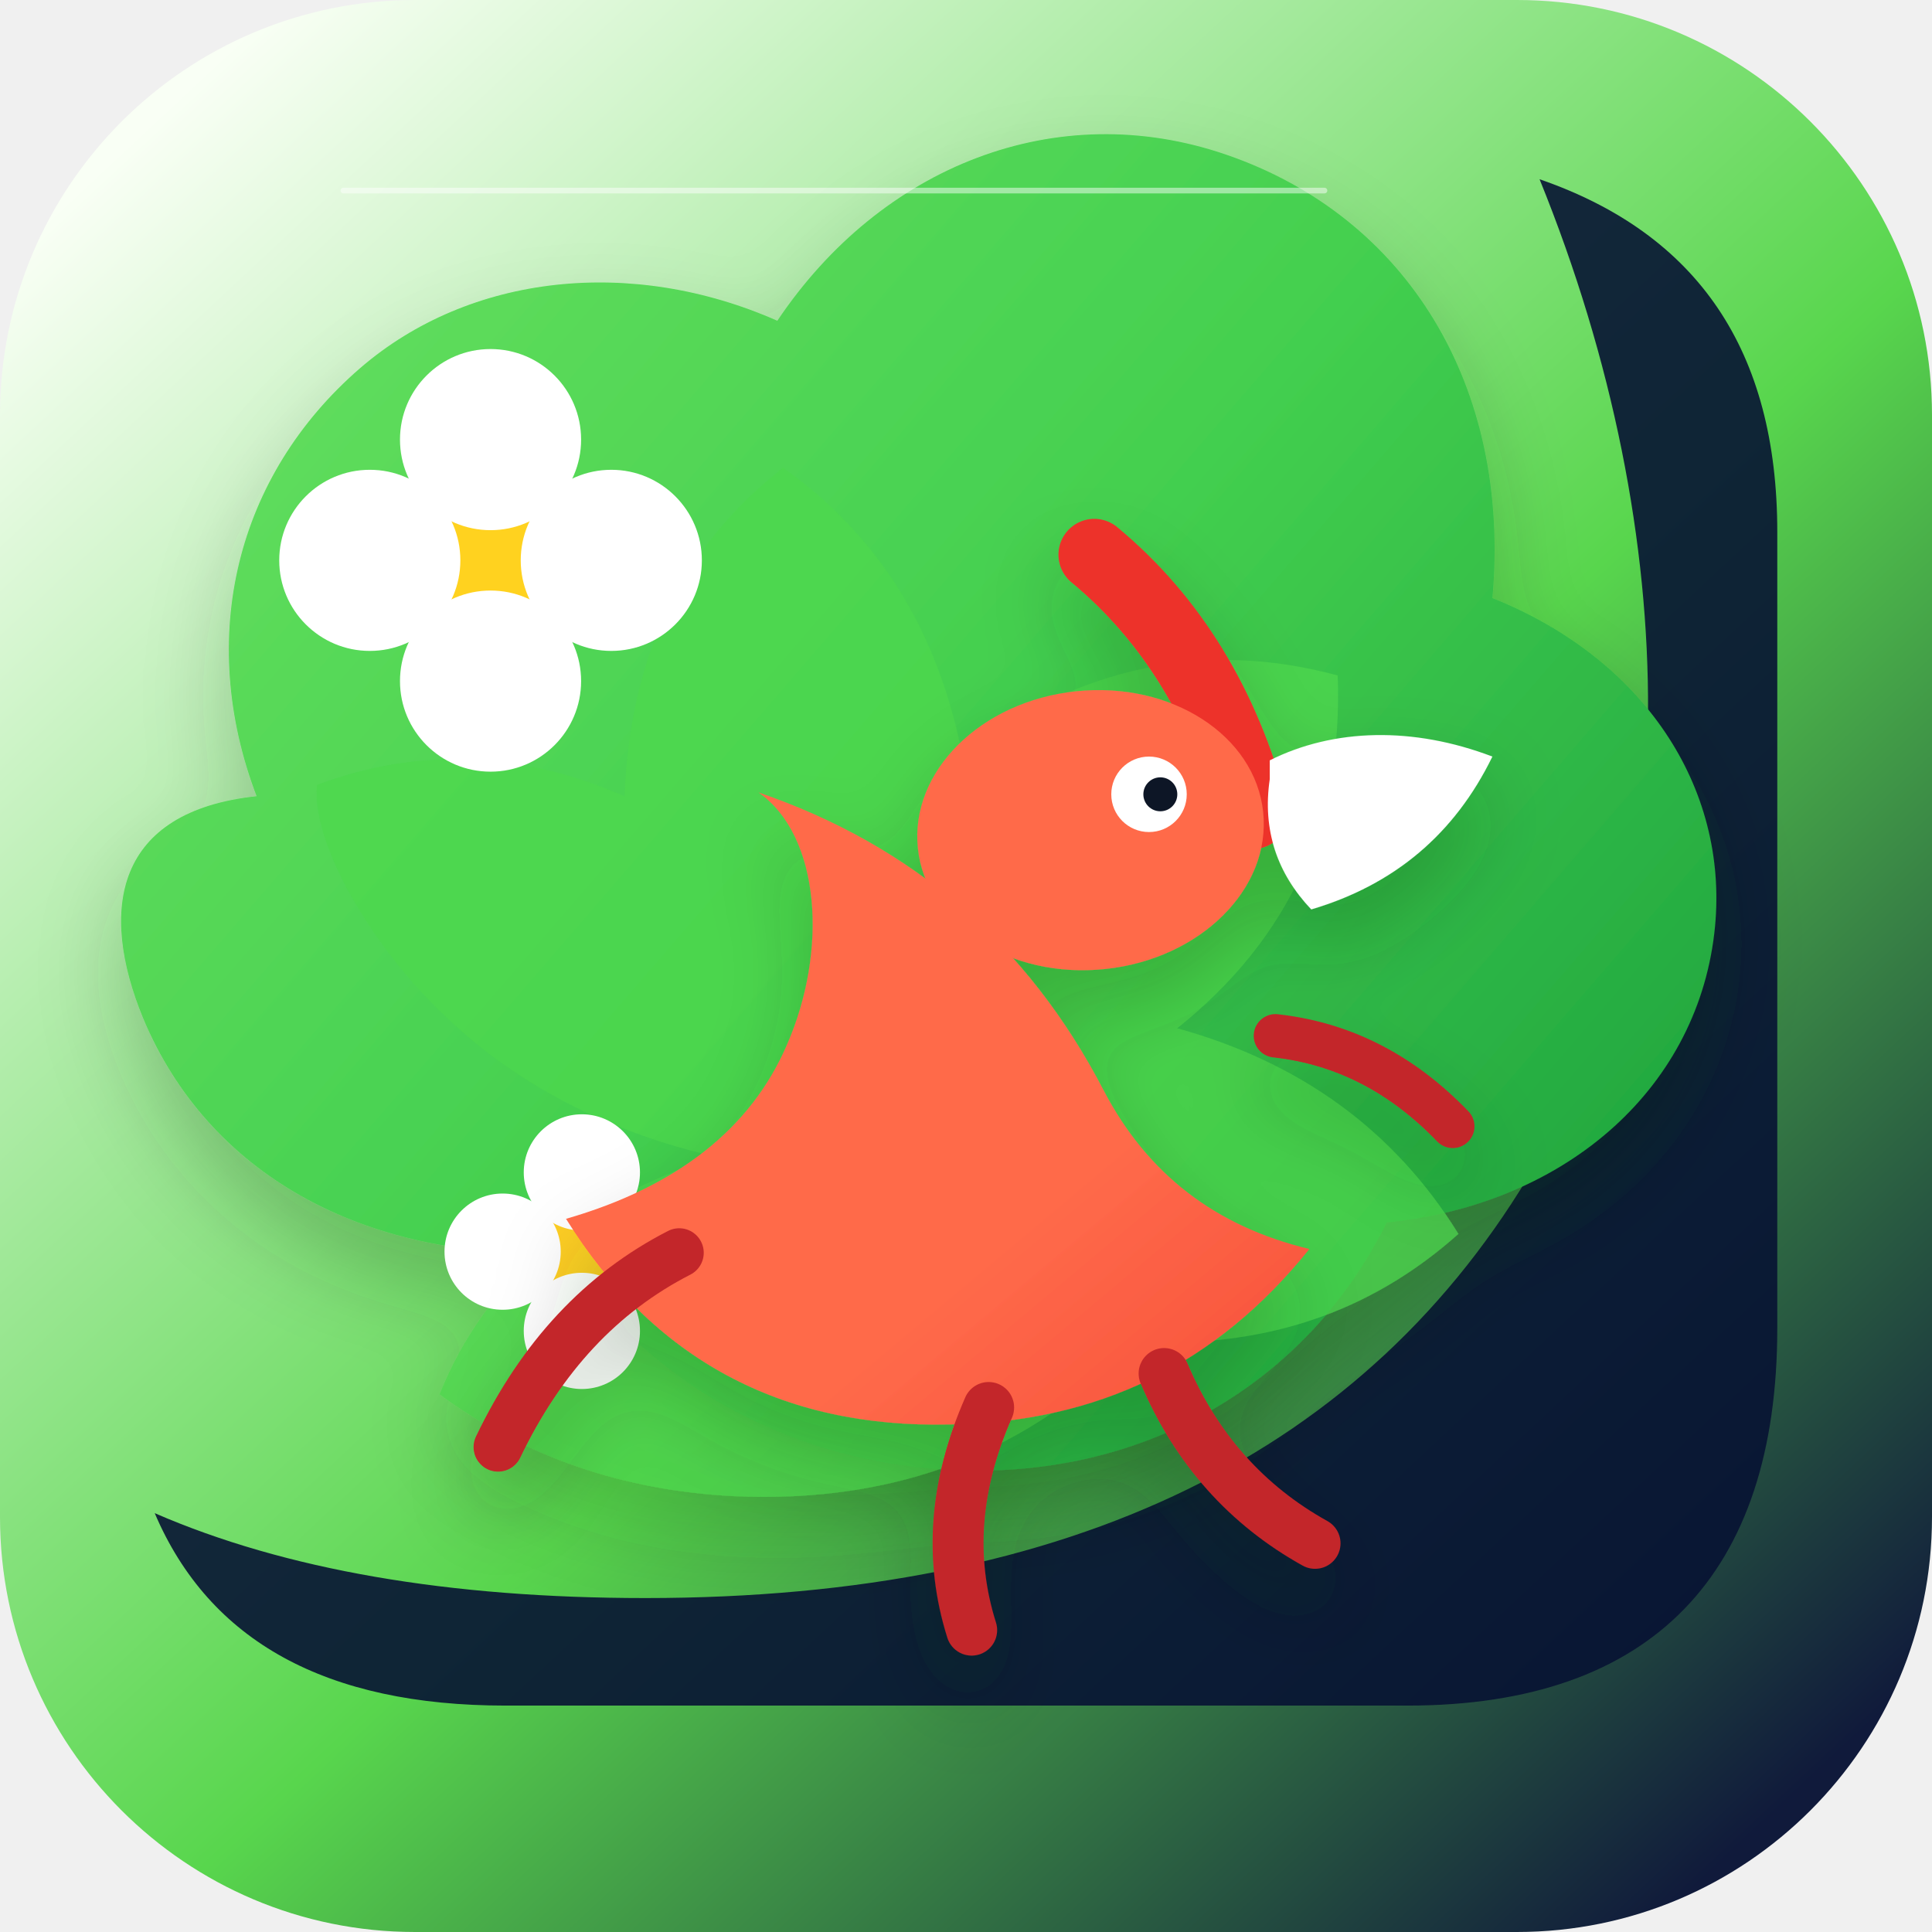
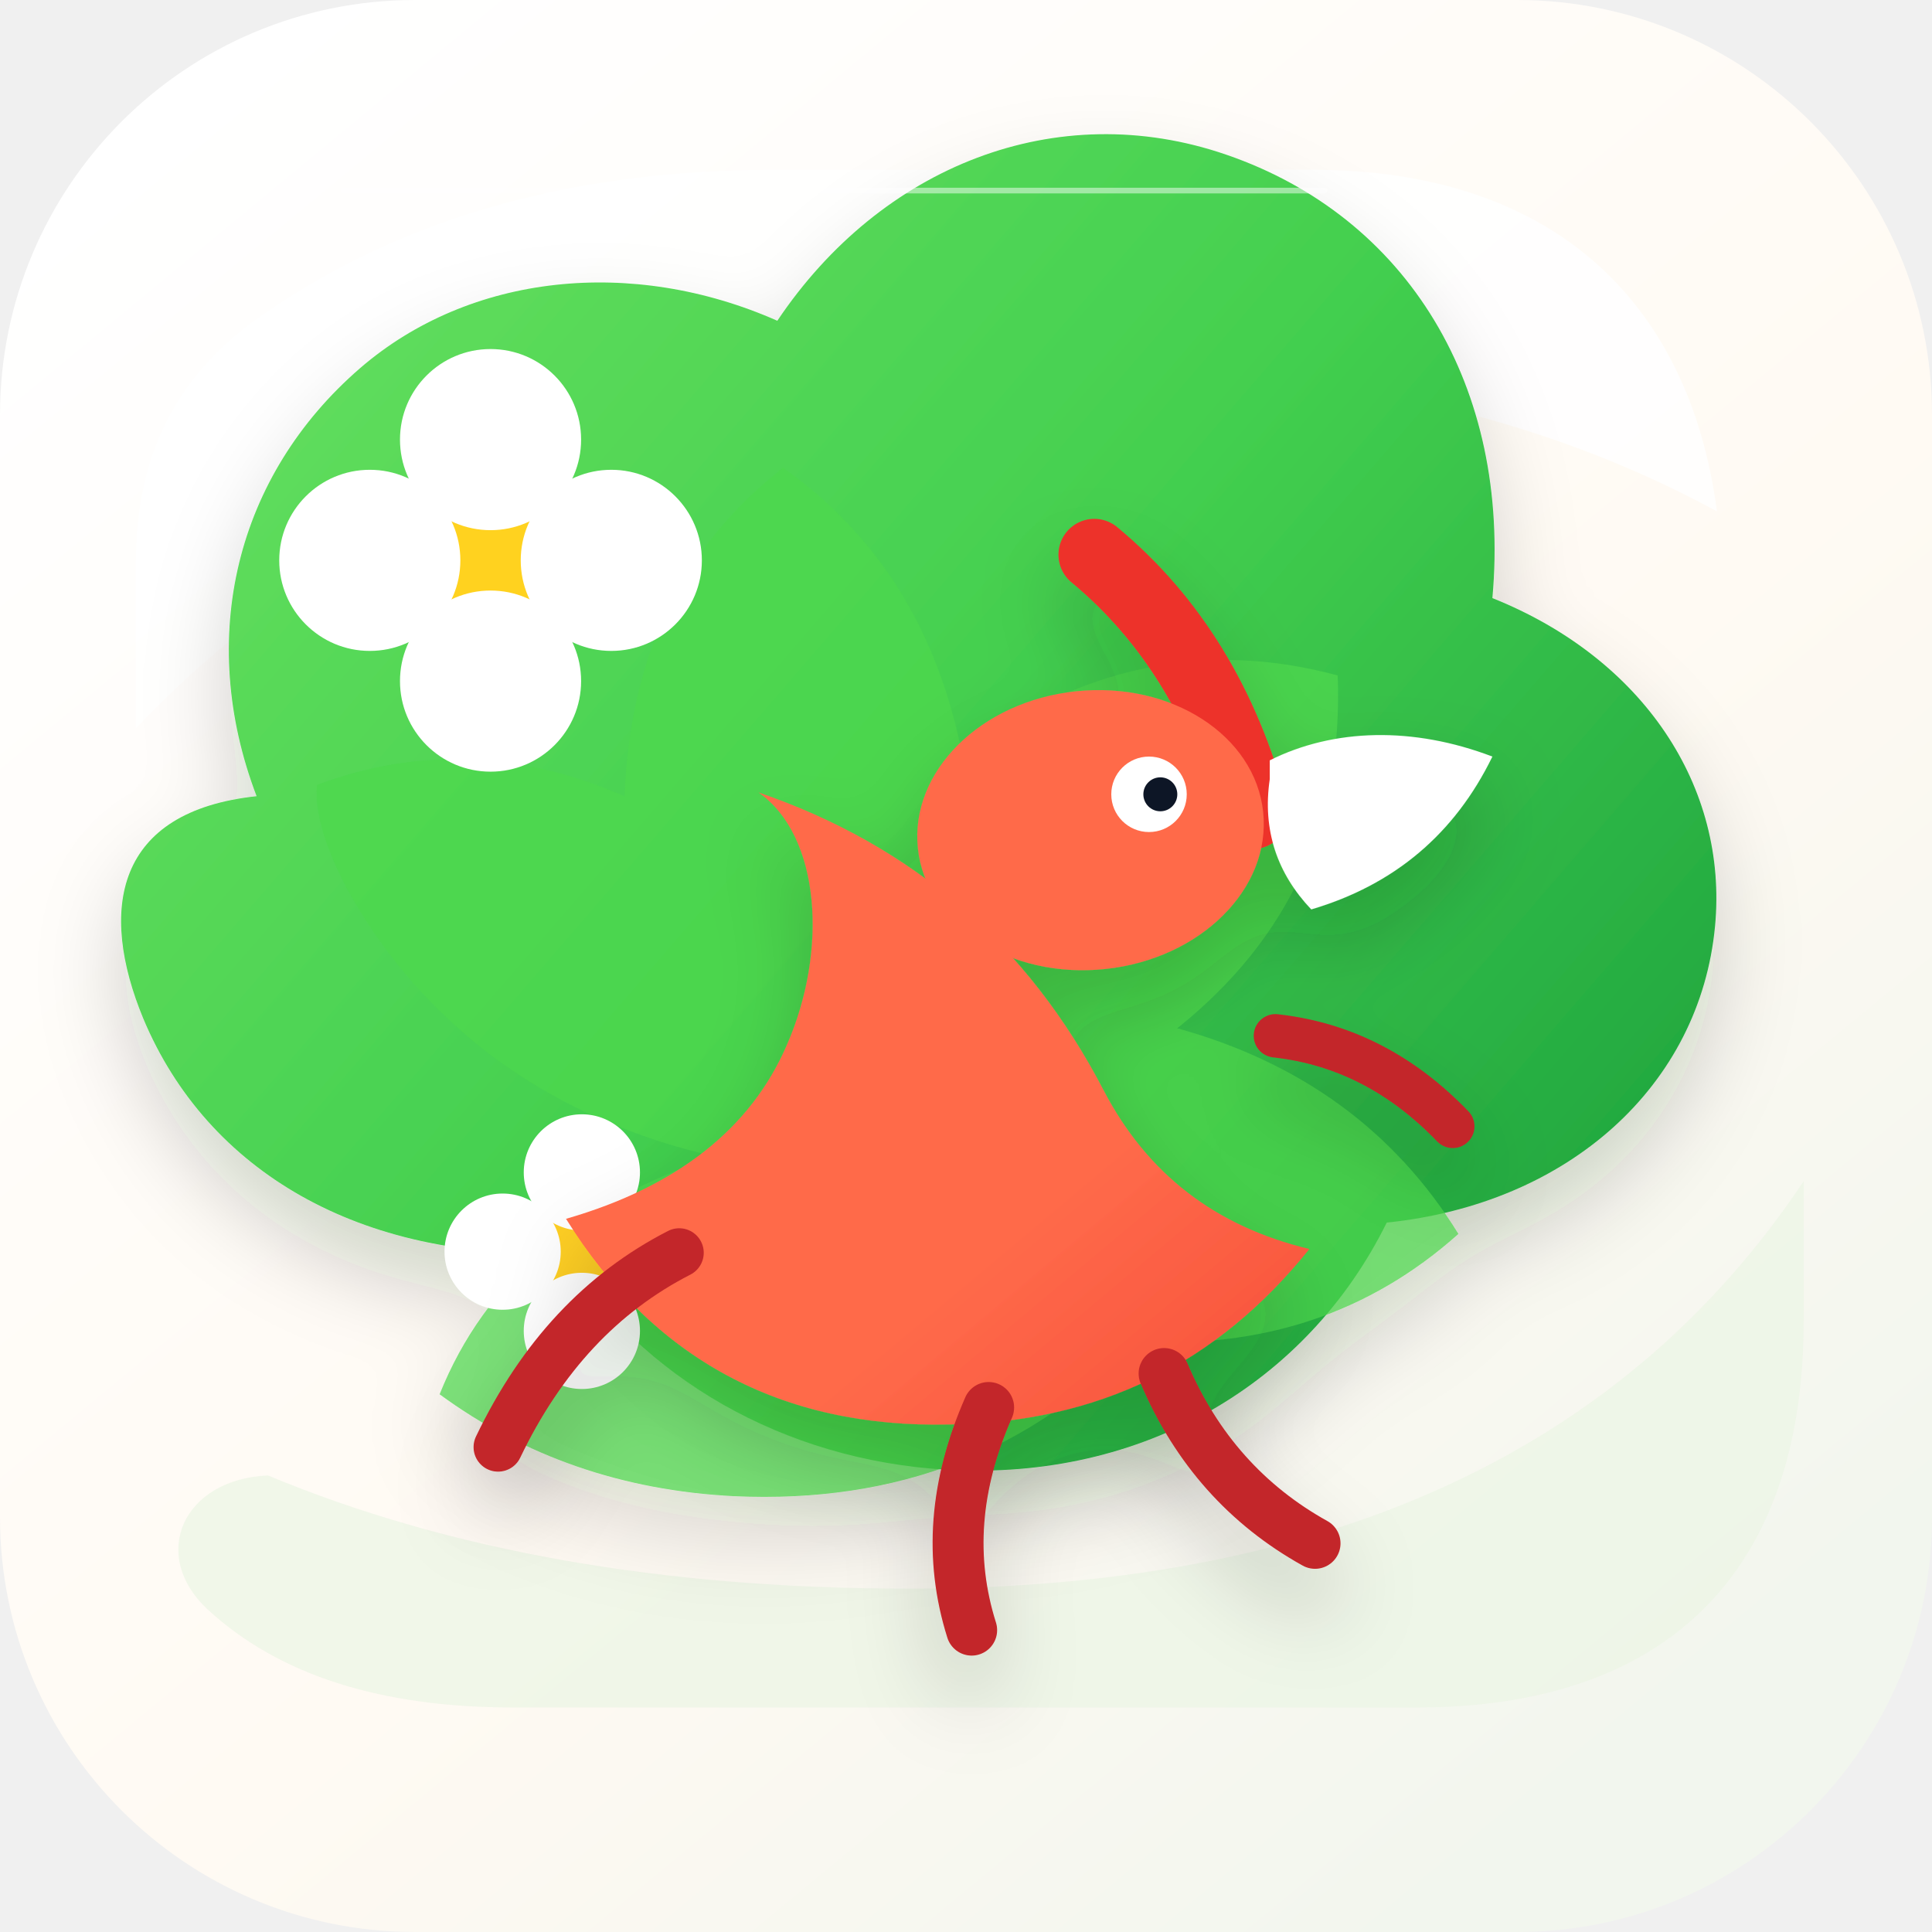
<svg xmlns="http://www.w3.org/2000/svg" viewBox="0 0 1024 1024" role="img" aria-label="fingerfruit">
  <defs>
-     <linearGradient id="bg" x1="72" y1="72" x2="920" y2="980" gradientUnits="userSpaceOnUse">
-       <stop offset="0" stop-color="#f9fff5" />
-       <stop offset=".56" stop-color="#58d64d" />
-       <stop offset="1" stop-color="#101a3b" />
+     <linearGradient id="bg" x1="104" y1="40" x2="848" y2="940" gradientUnits="userSpaceOnUse">
+       <stop offset="0" stop-color="#ffffff" />
+       <stop offset=".62" stop-color="#fffaf3" />
+       <stop offset="1" stop-color="#f2f6ee" />
    </linearGradient>
    <linearGradient id="leaf" x1="118" y1="150" x2="780" y2="722" gradientUnits="userSpaceOnUse">
      <stop offset="0" stop-color="#64df5e" />
      <stop offset=".52" stop-color="#43cf4f" />
      <stop offset="1" stop-color="#22a840" />
    </linearGradient>
    <linearGradient id="mascot" x1="288" y1="348" x2="672" y2="806" gradientUnits="userSpaceOnUse">
      <stop offset="0" stop-color="#ff6b4a" />
      <stop offset=".58" stop-color="#ee352d" />
      <stop offset="1" stop-color="#bf1d26" />
    </linearGradient>
    <filter id="shadow" x="-20%" y="-20%" width="140%" height="150%">
-       <feDropShadow dx="0" dy="24" stdDeviation="22" flood-color="#123015" flood-opacity=".22" />
+       <feDropShadow dx="0" dy="24" stdDeviation="22" flood-color="#123015" flood-opacity=".18" />
+     </filter>
+     <filter id="softShadow" x="-20%" y="-20%" width="140%" height="150%">
+       <feDropShadow dx="0" dy="18" stdDeviation="18" flood-color="#d7bca7" flood-opacity=".24" />
    </filter>
  </defs>
  <rect width="1024" height="1024" rx="220" fill="url(#bg)" />
-   <path d="M816 95c84 29 126 91 126 187v422c0 130-66 200-196 200H268c-95 0-157-34-186-102 69 30 156 45 260 45 226 0 383-77 472-230 78-134 80-330 2-522z" fill="#071233" opacity=".9" />
+   <path d="M142 782c96 40 209 60 340 60 220 0 378-72 474-216v74c0 133-72 205-205 205H272c-70 0-124-17-162-52-31-29-13-69 32-71z" fill="#ecf5e5" opacity=".72" />
+   <path d="M132 172c74-54 166-82 278-82h286c124 0 199 67 214 181-92-50-200-75-325-75-221 0-392 63-513 190v-88c0-52 18-94 60-126z" fill="#ffffff" opacity=".86" />
  <g filter="url(#shadow)">
    <path d="M136 422c-32-84-11-170 55-227 58-50 144-59 221-25 55-82 148-119 238-88 96 33 151 123 141 235 80 32 125 100 118 174-8 84-77 147-174 157-42 85-129 137-233 131-87-5-162-49-204-115-107 4-188-43-222-124-24-58-15-110 60-118z" fill="url(#leaf)" />
    <path d="M168 416c53-20 108-18 163 6 3-75 31-133 84-174 50 35 82 86 95 152 62-47 129-61 199-42 3 77-25 139-85 187 65 18 115 54 149 109-47 42-104 61-171 57-55 58-126 86-213 82-59-3-111-21-156-54 24-60 73-102 146-126-78-18-139-58-181-119-22-32-32-61-30-78z" fill="#4dd84d" opacity=".72" />
  </g>
  <g>
    <g transform="translate(148 185)">
      <circle cx="112" cy="112" r="38" fill="#ffd21f" />
      <circle cx="112" cy="48" r="48" fill="#fff" />
      <circle cx="176" cy="112" r="48" fill="#fff" />
      <circle cx="112" cy="176" r="48" fill="#fff" />
      <circle cx="48" cy="112" r="48" fill="#fff" />
    </g>
    <g transform="translate(230 585) scale(.7)">
      <circle cx="112" cy="112" r="34" fill="#ffcf24" />
      <circle cx="112" cy="52" r="44" fill="#fff" />
      <circle cx="172" cy="112" r="44" fill="#fff" />
      <circle cx="112" cy="172" r="44" fill="#fff" />
      <circle cx="52" cy="112" r="44" fill="#fff" />
    </g>
  </g>
  <g filter="url(#shadow)" transform="translate(284 270)">
    <path d="M296 24c41 34 69 80 84 137" fill="none" stroke="#ed332c" stroke-width="38" stroke-linecap="round" />
    <path d="M389 133c34-17 76-18 118-2-20 41-52 68-96 81-18-19-26-42-22-69z" fill="#ffffff" />
    <path d="M118 150c82 28 143 81 183 158 23 44 59 72 109 84-49 61-112 92-191 93-89 2-157-35-203-109 59-17 98-48 117-92 22-50 18-111-15-134z" fill="url(#mascot)" />
    <ellipse cx="294" cy="170" rx="92" ry="74" fill="url(#mascot)" transform="rotate(-6 294 170)" />
    <circle cx="325" cy="151" r="20" fill="#ffffff" />
    <circle cx="331" cy="151" r="9" fill="#111827" />
    <path d="M76 394c-41 21-73 55-96 103" fill="none" stroke="#c3262a" stroke-width="26" stroke-linecap="round" />
    <path d="M240 476c-18 41-21 80-9 118" fill="none" stroke="#c3262a" stroke-width="27" stroke-linecap="round" />
    <path d="M333 458c17 40 44 70 80 90" fill="none" stroke="#c3262a" stroke-width="27" stroke-linecap="round" />
    <path d="M392 279c36 4 67 20 94 48" fill="none" stroke="#c3262a" stroke-width="23" stroke-linecap="round" />
  </g>
  <path d="M182 101h520" fill="none" stroke="#ffffff" stroke-width="3" stroke-linecap="round" opacity=".48" />
</svg>
